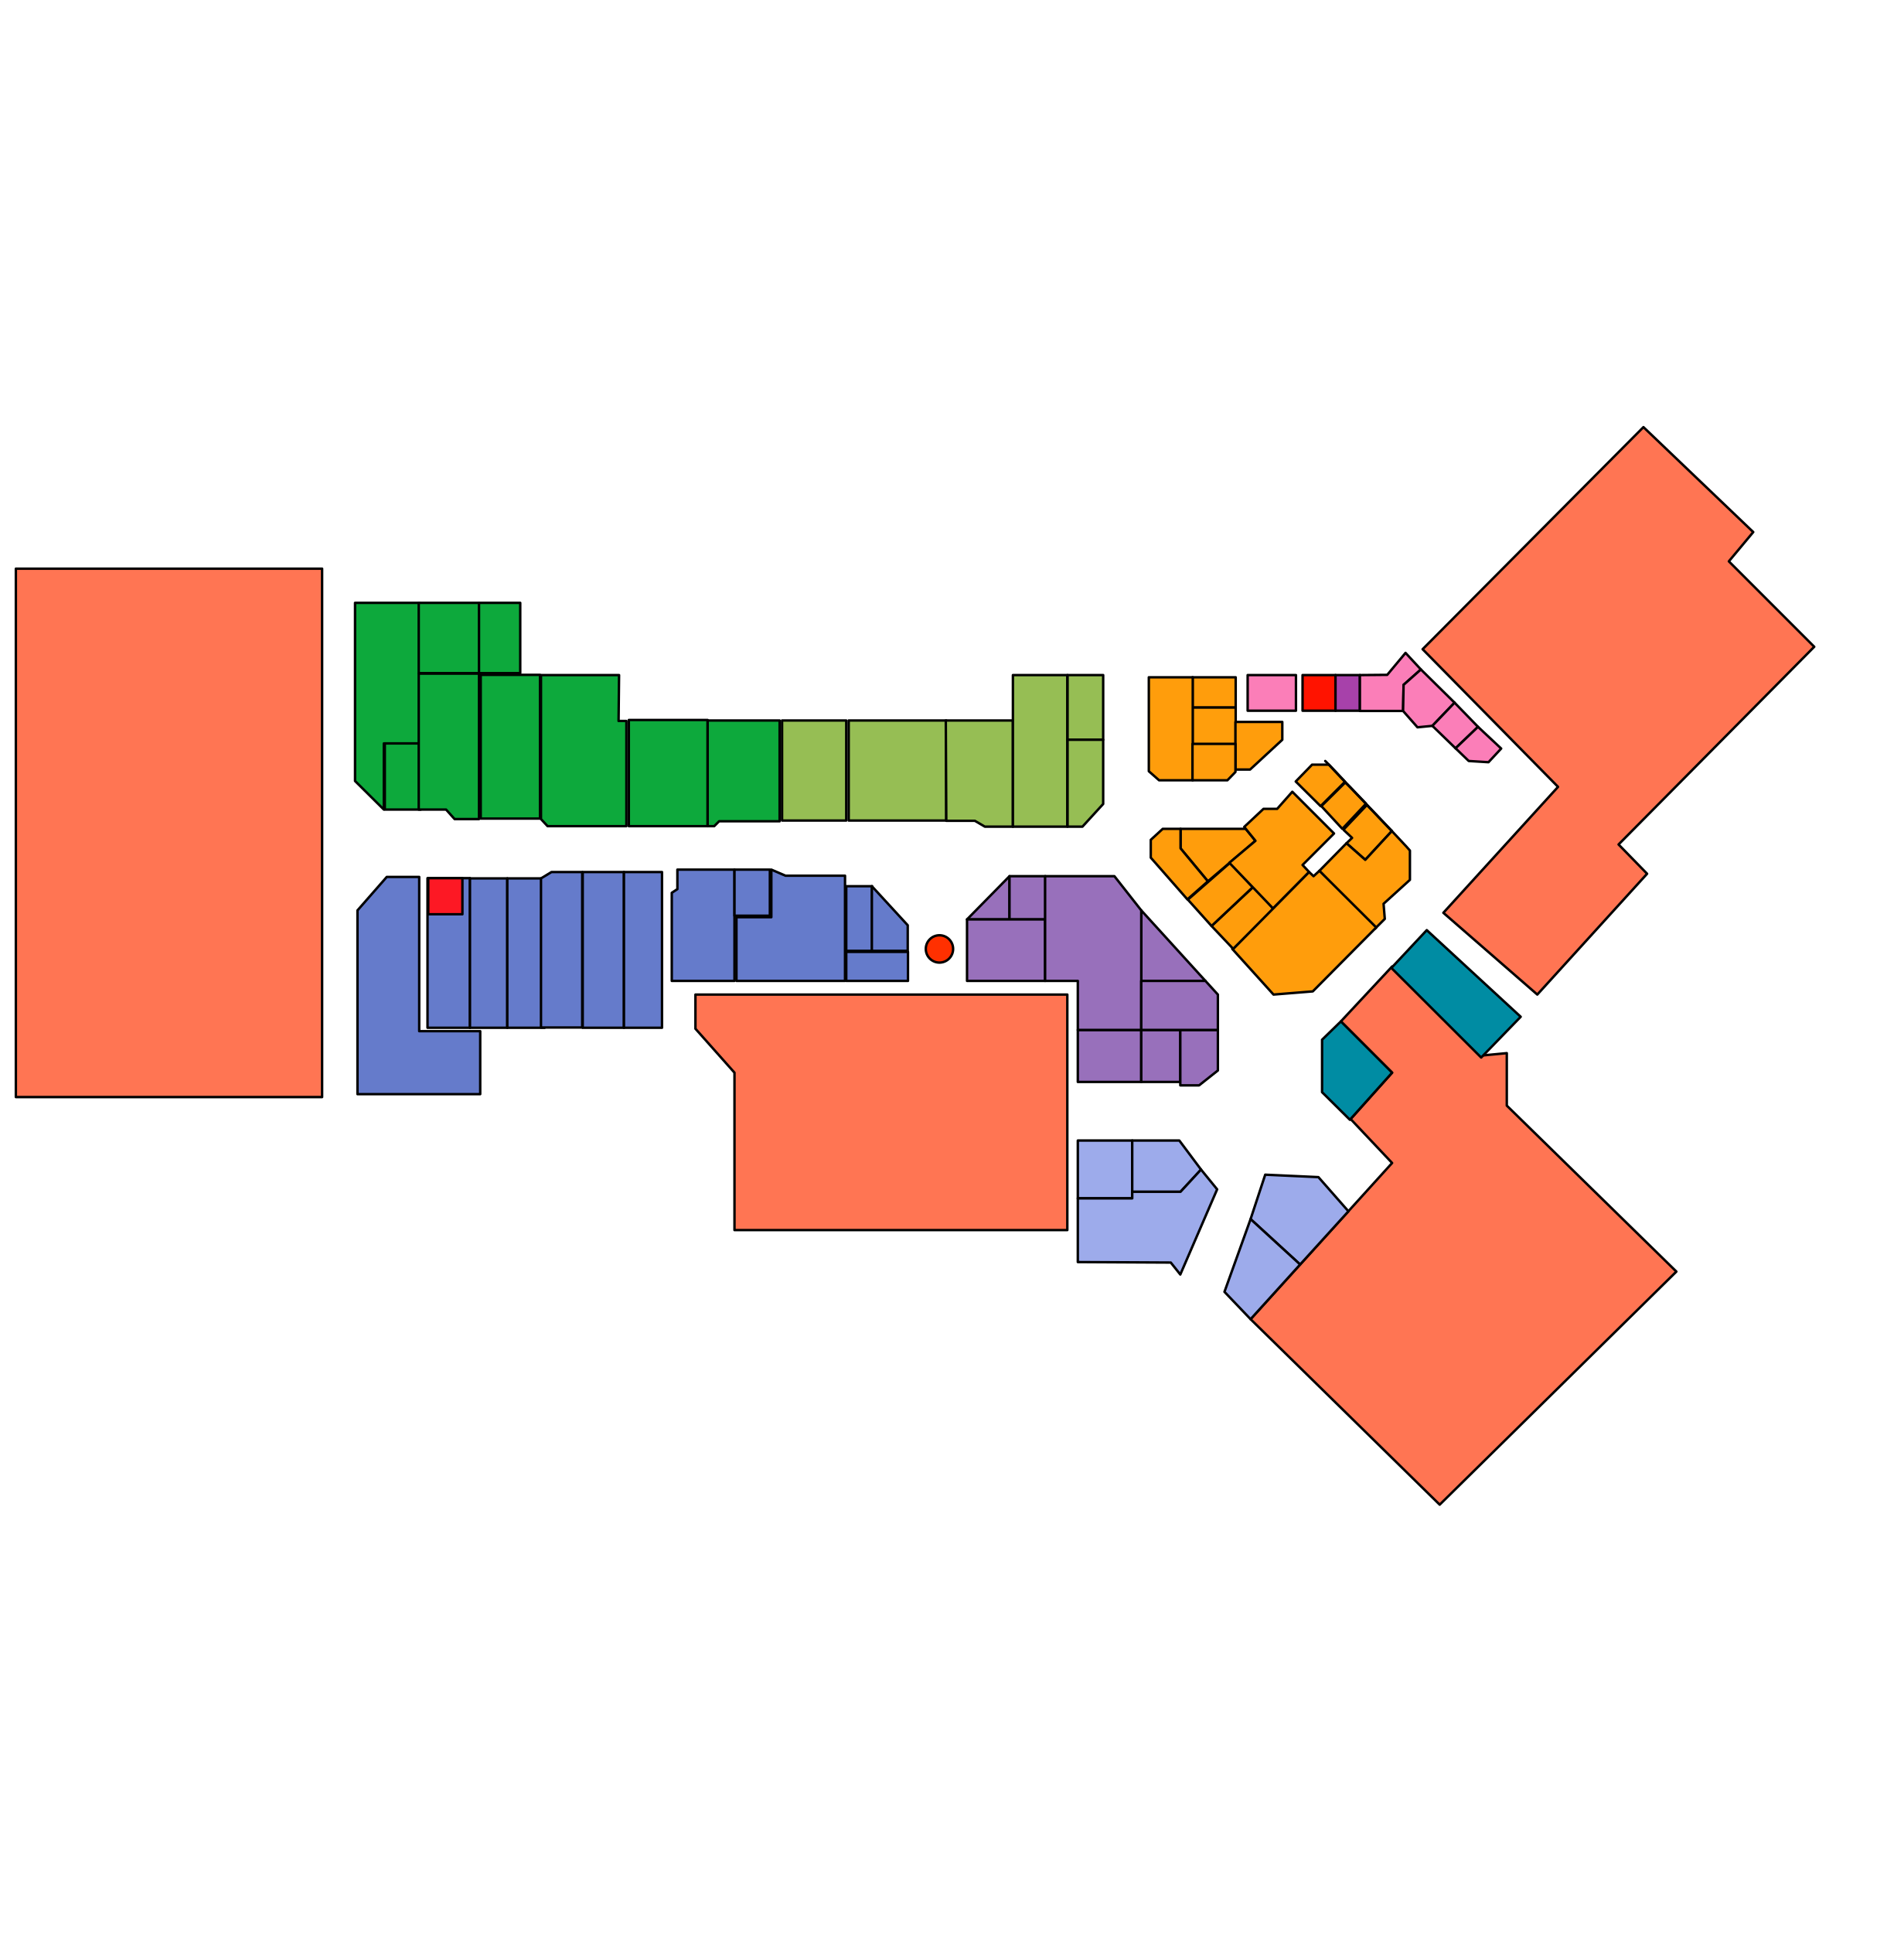
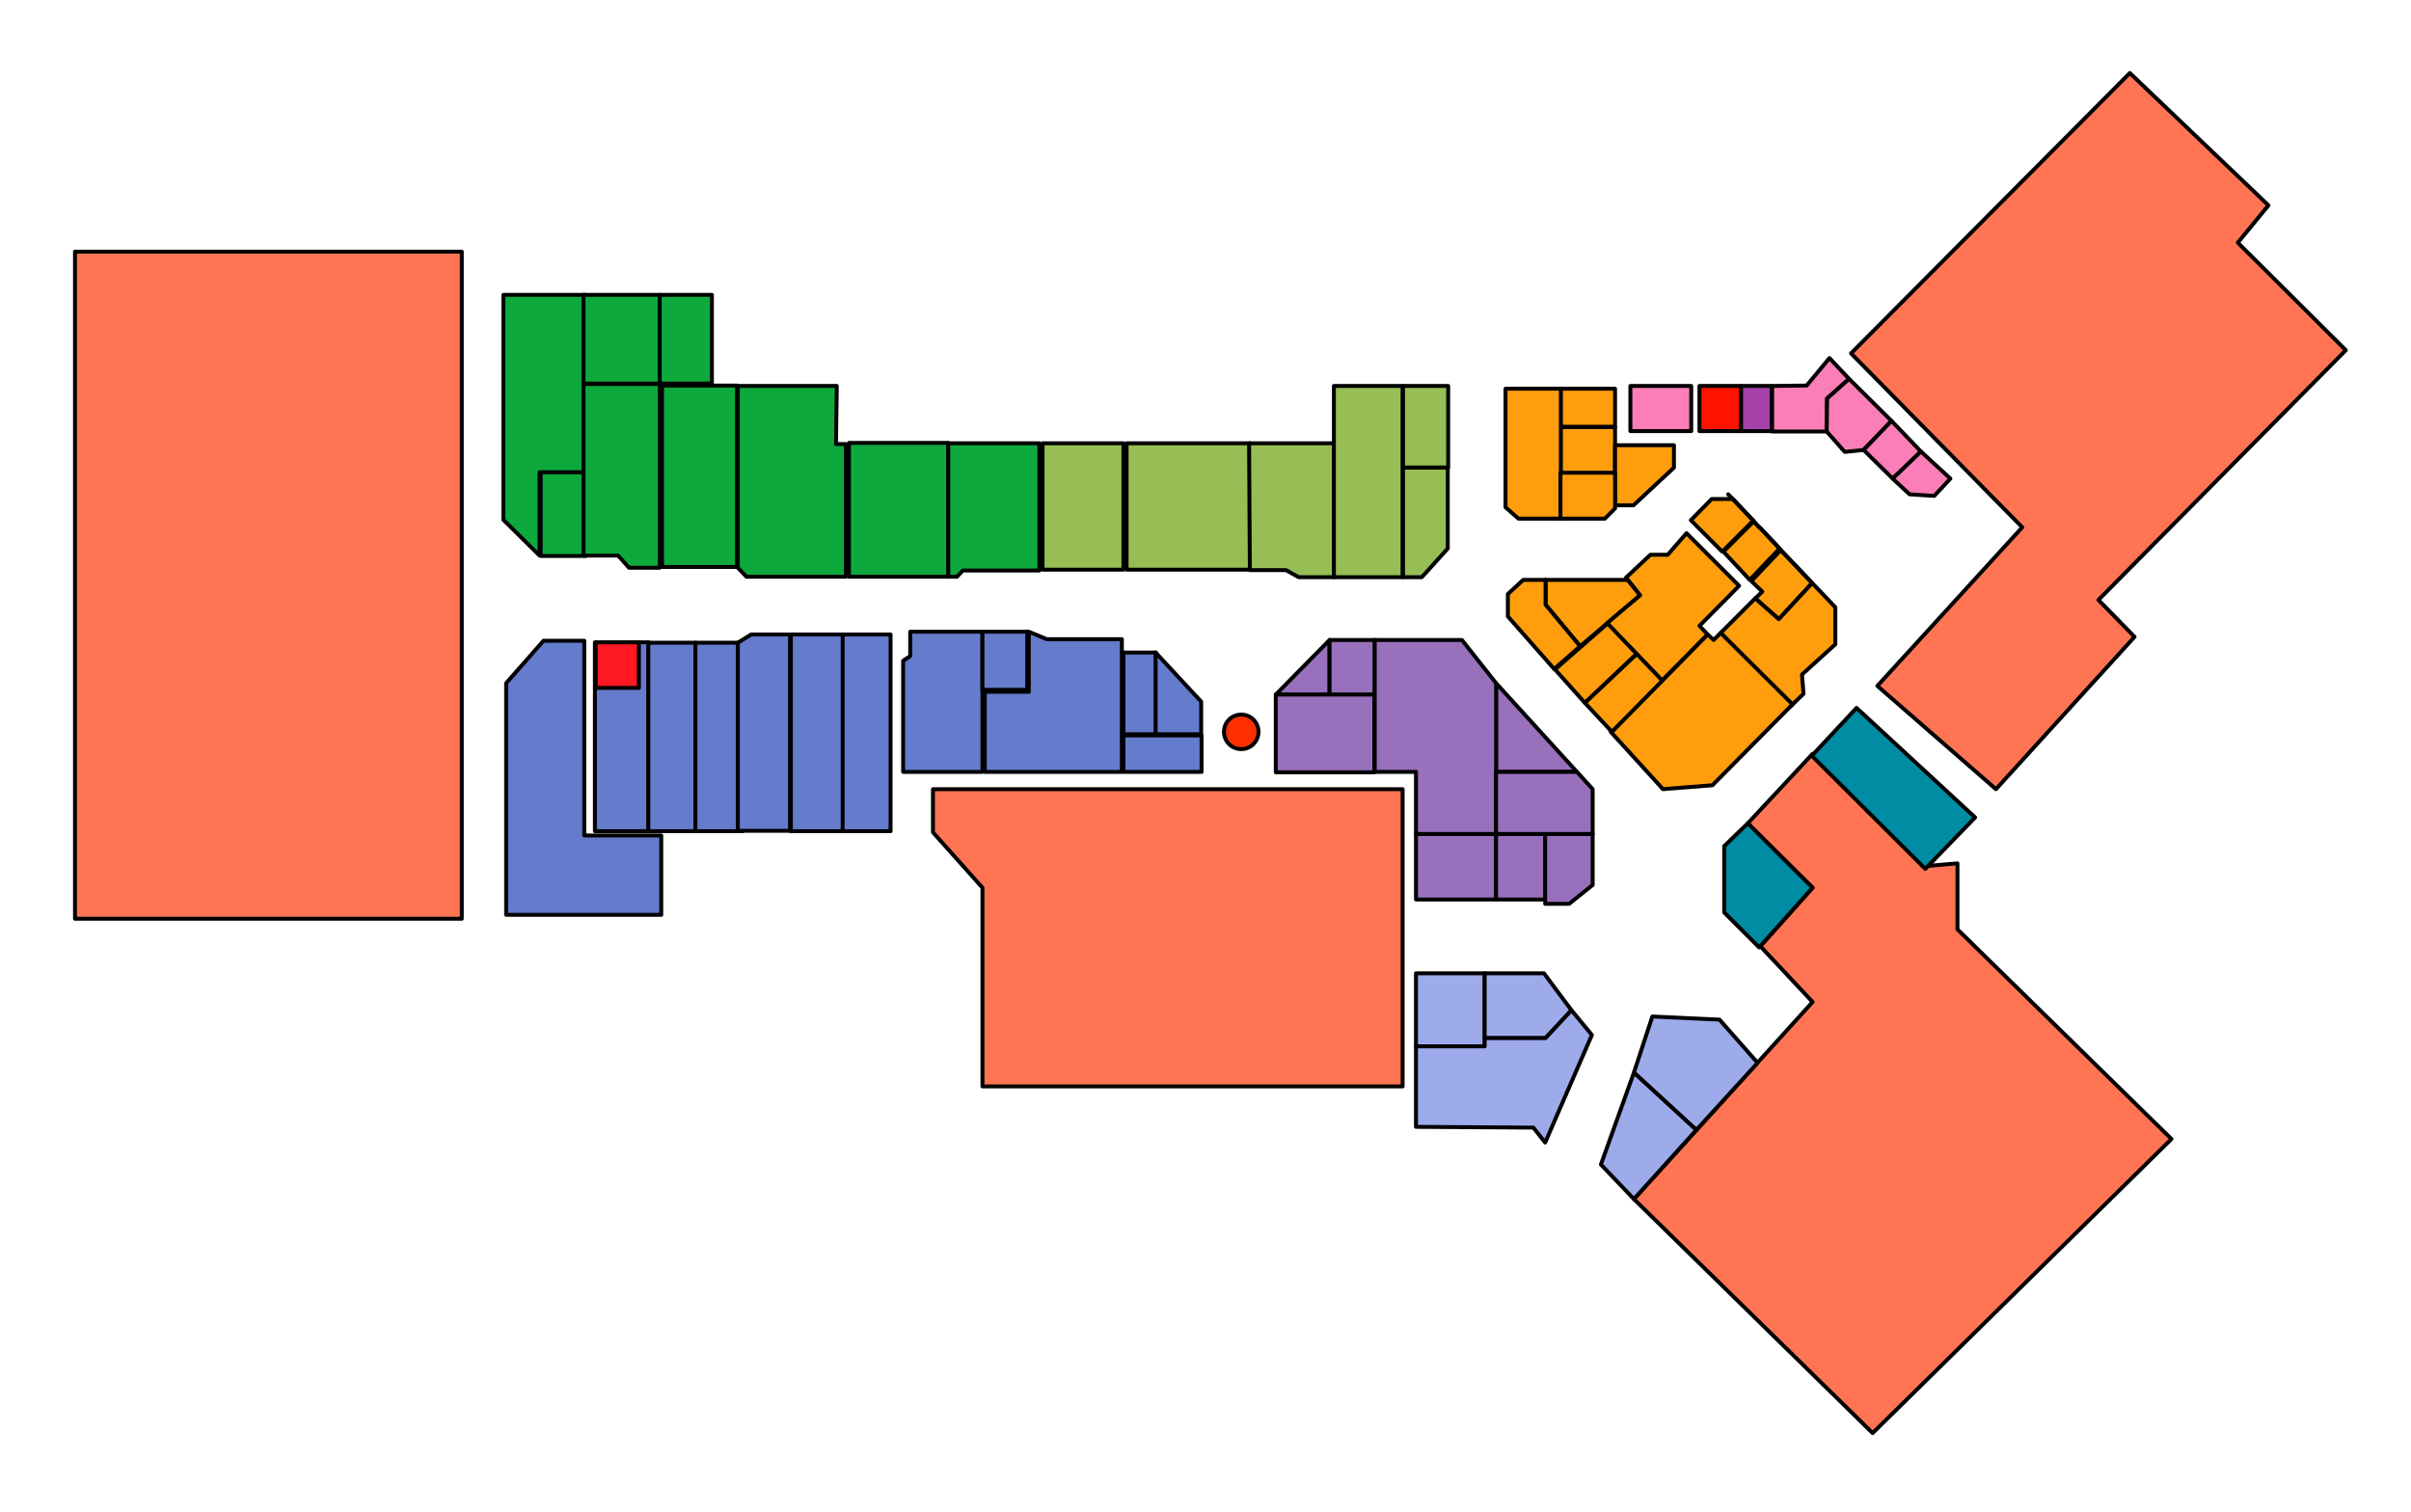
- <svg xmlns="http://www.w3.org/2000/svg" version="1.1" x="0px" y="0px" viewBox="0 0 780 792" enable-background="new 0 0 780 792" xml:space="preserve">
-   <g id="Layer_1">
-     <rect x="257.7" y="295" fill="#0DA93C" stroke="#000000" stroke-linecap="round" stroke-linejoin="round" stroke-miterlimit="10" width="32.3" height="43.5" />
-     <rect x="320.5" y="295.2" fill="#96BE54" stroke="#000000" stroke-linecap="round" stroke-linejoin="round" stroke-miterlimit="10" width="26.3" height="41" />
-     <rect x="347.8" y="295.2" fill="#96BE54" stroke="#000000" stroke-linecap="round" stroke-linejoin="round" stroke-miterlimit="10" width="40" height="41" />
-     <polygon fill="#96BE54" stroke="#000000" stroke-linecap="round" stroke-linejoin="round" stroke-miterlimit="10" points="   415.1,338.7 403.6,338.7 399.5,336.3 387.8,336.3 387.6,295.2 415.1,295.2  " />
-     <rect x="415.1" y="276.6" fill="#96BE54" stroke="#000000" stroke-linecap="round" stroke-linejoin="round" stroke-miterlimit="10" width="22.3" height="62.1" />
-     <rect x="437.5" y="276.6" fill="#96BE54" stroke="#000000" stroke-linecap="round" stroke-linejoin="round" stroke-miterlimit="10" width="14.6" height="26.5" />
-     <polygon fill="#96BE54" stroke="#000000" stroke-linecap="round" stroke-linejoin="round" stroke-miterlimit="10" points="   443.6,338.7 437.5,338.7 437.5,303.1 452.1,303.1 452.1,329.4  " />
-     <polygon fill="#FF7553" stroke="#000000" stroke-linecap="round" stroke-linejoin="round" stroke-miterlimit="10" points="   638.5,322.4 591.5,374 630,407.5 675,358 663.3,346 743.5,265 708.5,230 718.5,218 673.5,175 583,266  " />
-     <polygon fill="#FF7553" stroke="#000000" stroke-linecap="round" stroke-linejoin="round" stroke-miterlimit="10" points="   512.5,540.5 570.5,476.5 553.5,458.5 570.5,439.5 549.5,418.5 570.5,396 607,432.5 617.5,431.5 617.5,453 687,521 590,616.5  " />
-     <polygon fill="#FF7553" stroke="#000000" stroke-linecap="round" stroke-linejoin="round" stroke-miterlimit="10" points="   285,407.5 285,421.5 301,439.5 301,504 437.4,504 437.4,407.5  " />
-     <polygon fill="#0DA93C" stroke="#000000" stroke-linecap="round" stroke-linejoin="round" stroke-miterlimit="10" points="   319.5,336.5 294.7,336.5 292.7,338.5 290,338.5 290,295.2 319.5,295.2  " />
-     <polyline fill="#9DABEB" stroke="#000000" stroke-linecap="round" stroke-linejoin="round" stroke-miterlimit="10" points="   512.5,499.5 518.5,481.3 540.3,482.3 552.6,496.3 532.8,518.1 512.5,499.5  " />
-     <path fill="#196B36" stroke="#000000" stroke-linecap="round" stroke-linejoin="round" stroke-miterlimit="10" d="M552.6,496.3" />
-     <polygon fill="#008CA3" stroke="#000000" stroke-linecap="round" stroke-linejoin="round" stroke-miterlimit="10" points="   607,433.3 623.2,416.6 584.7,381.1 570.2,396.6  " />
-     <polygon fill="#008CA3" stroke="#000000" stroke-linecap="round" stroke-linejoin="round" stroke-miterlimit="10" points="   541.8,426 541.8,447.5 553.2,458.8 570.5,439.5 549.5,418.5  " />
-     <polygon fill="#657BCB" stroke="#000000" stroke-linecap="round" stroke-linejoin="round" stroke-miterlimit="10" points="   275.3,365.8 277.6,364.3 277.6,356.3 301,356.3 301,401.9 275.3,401.9  " />
-     <rect x="301" y="356.3" fill="#657BCB" stroke="#000000" stroke-linecap="round" stroke-linejoin="round" stroke-miterlimit="10" width="14.5" height="18.9" />
-     <polygon fill="#657BCB" stroke="#000000" stroke-linecap="round" stroke-linejoin="round" stroke-miterlimit="10" points="   316.1,356.3 316.1,375.8 301.8,375.8 301.8,401.9 346.3,401.9 346.3,358.8 321.9,358.8  " />
-     <rect x="175.2" y="359.8" fill="#657BCB" stroke="#000000" stroke-linecap="round" stroke-linejoin="round" stroke-miterlimit="10" width="17.4" height="61.3" />
-     <polygon fill="#9870BB" stroke="#000000" stroke-linecap="round" stroke-linejoin="round" stroke-miterlimit="10" points="   467.7,373 467.7,401.9 494,401.9  " />
-     <polygon fill="#9870BB" stroke="#000000" stroke-linecap="round" stroke-linejoin="round" stroke-miterlimit="10" points="   413.7,359 396.3,376.7 413.7,376.7  " />
-     <rect x="413.7" y="359" fill="#9870BB" stroke="#000000" stroke-linecap="round" stroke-linejoin="round" stroke-miterlimit="10" width="14.7" height="17.7" />
-     <rect x="396.3" y="376.7" fill="#9870BB" stroke="#000000" stroke-linecap="round" stroke-linejoin="round" stroke-miterlimit="10" width="32" height="25.2" />
-     <rect x="441.7" y="422" fill="#9870BB" stroke="#000000" stroke-linecap="round" stroke-linejoin="round" stroke-miterlimit="10" width="26" height="21.3" />
-     <rect x="467.7" y="422" fill="#9870BB" stroke="#000000" stroke-linecap="round" stroke-linejoin="round" stroke-miterlimit="10" width="16" height="21.3" />
-     <polygon fill="#9870BB" stroke="#000000" stroke-linecap="round" stroke-linejoin="round" stroke-miterlimit="10" points="   491.4,444.7 483.7,444.7 483.7,422 499.1,422 499.1,438.6  " />
-     <polygon fill="#9870BB" stroke="#000000" stroke-linecap="round" stroke-linejoin="round" stroke-miterlimit="10" points="   428.3,359 456.7,359 467.7,373 467.7,422 441.7,422 441.7,401.9 428.3,401.9  " />
-     <polygon fill="#FF9D0C" stroke="#000000" stroke-linecap="round" stroke-linejoin="round" stroke-miterlimit="10" points="   496.5,379.4 513.9,363.1 521.9,372.4 505.4,388.8  " />
-     <polygon fill="#FF9D0C" stroke="#000000" stroke-linecap="round" stroke-linejoin="round" stroke-miterlimit="10" points="   483.8,339.6 483.8,347.6 495,361.1 514.5,344.5 510.5,339.6  " />
-     <polygon fill="#FF9D0C" stroke="#000000" stroke-linecap="round" stroke-linejoin="round" stroke-miterlimit="10" points="   486.8,368.6 504.1,353.5 513.4,363.5 496.5,379.4  " />
-     <polygon fill="#FF9D0C" stroke="#000000" stroke-linecap="round" stroke-linejoin="round" stroke-miterlimit="10" points="   483.8,339.6 476.5,339.6 471.6,344.1 471.6,351.4 486.6,368.5 495,361.1 483.8,347.6  " />
-     <polygon fill="#FF9D0C" stroke="#000000" stroke-linecap="round" stroke-linejoin="round" stroke-miterlimit="10" points="   509.9,338.8 517.8,331.4 523.4,331.4 529.6,324.4 546.7,341.5 533.8,354.4 536.5,357.3 521.7,372.2 503.8,353.5 514.5,344.5  " />
-     <rect x="346.8" y="390" fill="#657BCB" stroke="#000000" stroke-linecap="round" stroke-linejoin="round" stroke-miterlimit="10" width="25.3" height="11.9" />
-     <rect x="346.8" y="363.1" fill="#657BCB" stroke="#000000" stroke-linecap="round" stroke-linejoin="round" stroke-miterlimit="10" width="10.6" height="26.5" />
-     <polygon fill="#657BCB" stroke="#000000" stroke-linecap="round" stroke-linejoin="round" stroke-miterlimit="10" points="   372,389.6 357.3,389.6 357.3,363.1 372,379.1  " />
-     <polygon fill="#9870BB" stroke="#000000" stroke-linecap="round" stroke-linejoin="round" stroke-miterlimit="10" points="   467.7,401.9 467.7,422 499.1,422 499.1,407.5 494,401.9  " />
-     <rect x="441.7" y="467.3" fill="#9DABEB" stroke="#000000" stroke-linecap="round" stroke-linejoin="round" stroke-miterlimit="10" width="22.3" height="23.7" />
-     <polygon fill="#9DABEB" stroke="#000000" stroke-linecap="round" stroke-linejoin="round" stroke-miterlimit="10" points="   464,467.3 483.3,467.3 492.2,479.2 483.8,488.3 464,488.3  " />
-     <polygon fill="#9DABEB" stroke="#000000" stroke-linecap="round" stroke-linejoin="round" stroke-miterlimit="10" points="   441.7,491 464,491 464,488.3 483.8,488.3 492.2,479.2 498.8,487.3 483.7,522.2 479.8,517.3 441.7,517.1  " />
-     <rect x="488.7" y="277.5" fill="#FF9D0C" stroke="#000000" stroke-linecap="round" stroke-linejoin="round" stroke-miterlimit="10" width="17.7" height="12.4" />
-     <rect x="488.7" y="289.9" fill="#FF9E0C" stroke="#000000" stroke-linecap="round" stroke-linejoin="round" stroke-miterlimit="10" width="17.7" height="15" />
-     <polygon fill="#FF9D0C" stroke="#000000" stroke-linecap="round" stroke-linejoin="round" stroke-miterlimit="10" points="   488.8,319.7 475,319.7 470.8,316 470.8,277.5 488.8,277.5  " />
-     <polygon fill="#FF9D0C" stroke="#000000" stroke-linecap="round" stroke-linejoin="round" stroke-miterlimit="10" points="   506.3,295.8 525.5,295.8 525.5,303.1 512.3,315.3 506.3,315.3  " />
-     <polygon fill="#FF9D0C" stroke="#000000" stroke-linecap="round" stroke-linejoin="round" stroke-miterlimit="10" points="   488.7,304.8 506.3,304.8 506.3,316.3 503,319.7 488.7,319.7  " />
-     <polygon fill="#FF9D0C" stroke="#000000" stroke-linecap="round" stroke-linejoin="round" stroke-miterlimit="10" points="   551.2,320.3 541.2,330.3 531,320.2 537.7,313.3 544.6,313.3  " />
-     <polygon fill="#FF9D0C" stroke="#000000" stroke-linecap="round" stroke-linejoin="round" stroke-miterlimit="10" points="   559.8,329.3 550.1,339.6 541.5,330.3 551.3,320.6 553.2,322.4 553.3,322.5  " />
-     <polygon fill="#FF9E0C" stroke="#000000" stroke-linecap="round" stroke-linejoin="round" stroke-miterlimit="10" points="   570.4,340.5 560.2,329.8 550.7,339.8 550.7,340.1 554.1,343.3 551.8,345.5 559.5,352.3 570.4,340.5  " />
-     <polygon fill="#FF9D0C" stroke="#000000" stroke-linecap="round" stroke-linejoin="round" stroke-miterlimit="10" points="   570.4,340.5 570.4,340.5 559.5,352.3 551.8,345.5 540.7,356.8 563.5,380.5 567.5,376.5 567,370.3 577.8,360.5 577.8,348.5    576.3,346.8  " />
-     <rect x="511.3" y="276.6" fill="#FB7EB8" stroke="#000000" stroke-linecap="round" stroke-linejoin="round" stroke-miterlimit="10" width="19.8" height="14.6" />
-     <rect x="533.8" y="276.6" fill="#FF1300" stroke="#000000" stroke-linecap="round" stroke-linejoin="round" stroke-miterlimit="10" width="13.5" height="14.6" />
-     <rect x="547.3" y="276.6" fill="#A741AA" stroke="#000000" stroke-linecap="round" stroke-linejoin="round" stroke-miterlimit="10" width="10" height="14.6" />
-     <polygon fill="#FB7EB8" stroke="#000000" stroke-linecap="round" stroke-linejoin="round" stroke-miterlimit="10" points="   557.3,276.6 568.5,276.5 576,267.5 582.3,274.3 575.2,280.6 575,291.3 557.3,291.3  " />
-     <polygon fill="#FB7EB8" stroke="#000000" stroke-linecap="round" stroke-linejoin="round" stroke-miterlimit="10" points="   575,291.3 575.2,280.6 582.3,274.3 596.1,287.9 587,297.4 580.9,298  " />
-     <polygon fill="#FB7EB8" stroke="#000000" stroke-linecap="round" stroke-linejoin="round" stroke-miterlimit="10" points="   596.5,306.6 605.7,297.8 596.1,287.9 587,297.4  " />
-     <polygon fill="#FB7EB8" stroke="#000000" stroke-linecap="round" stroke-linejoin="round" stroke-miterlimit="10" points="   601.9,311.8 610,312.3 615.2,306.7 605.7,297.8 596.5,306.6  " />
-     <polyline fill="#FF9D0C" stroke="#000000" stroke-linecap="round" stroke-linejoin="round" stroke-miterlimit="10" points="   505.4,388.8 536.5,357.3 538.3,359 540.7,356.8 564,380 538,406.2 521.9,407.5 505,388.8  " />
-     <polyline fill="none" stroke="#000000" stroke-linecap="round" stroke-linejoin="round" stroke-miterlimit="10" points="   570.4,340.5 570.4,340.5 560.2,329.8 559.8,329.3 553.3,322.5 553.2,322.4 551.2,320.3 544.6,313.3 543.1,311.8  " />
-     <circle fill="#FF3000" stroke="#000000" stroke-linecap="round" stroke-linejoin="round" stroke-miterlimit="10" cx="385" cy="388.8" r="5.6" />
-   </g>
-   <g id="Layer_2">
-     <rect x="6.5" y="233" fill="#FF7553" stroke="#000000" stroke-linecap="round" stroke-linejoin="round" stroke-miterlimit="10" width="125.5" height="216.5" />
-     <polygon fill="#657BCB" stroke="#000000" stroke-linecap="round" stroke-linejoin="round" stroke-miterlimit="10" points="   146.5,373 158.5,359.3 171.8,359.3 171.8,422.5 196.8,422.5 196.8,448.3 146.5,448.3  " />
-     <rect x="175.5" y="359.8" fill="#FD1824" stroke="#000000" stroke-linecap="round" stroke-linejoin="round" stroke-miterlimit="10" width="14" height="14.8" />
-     <rect x="192.6" y="359.9" fill="#657BCB" stroke="#000000" stroke-linecap="round" stroke-linejoin="round" stroke-miterlimit="10" width="15.3" height="61.2" />
-     <rect x="207.9" y="359.9" fill="#657BCB" stroke="#000000" stroke-linecap="round" stroke-linejoin="round" stroke-miterlimit="10" width="15.3" height="61.2" />
-     <rect x="238.8" y="357.3" fill="#657BCB" stroke="#000000" stroke-linecap="round" stroke-linejoin="round" stroke-miterlimit="10" width="16.9" height="63.8" />
-     <polygon fill="#657BCB" stroke="#000000" stroke-linecap="round" stroke-linejoin="round" stroke-miterlimit="10" points="   238.6,421 221.7,421 221.7,359.9 226,357.3 238.6,357.3  " />
-     <rect x="255.7" y="357.3" fill="#657BCB" stroke="#000000" stroke-linecap="round" stroke-linejoin="round" stroke-miterlimit="10" width="15.6" height="63.8" />
-     <polygon fill="#0DA93C" stroke="#000000" stroke-linecap="round" stroke-linejoin="round" stroke-miterlimit="10" points="   145.5,247 172,247 172,304.6 157.3,304.6 157.3,331.7 145.5,320  " />
-     <rect x="171.6" y="247" fill="#0DA93C" stroke="#000000" stroke-linecap="round" stroke-linejoin="round" stroke-miterlimit="10" width="24.7" height="28.8" />
-     <rect x="157.7" y="304.6" fill="#0DA93C" stroke="#000000" stroke-linecap="round" stroke-linejoin="round" stroke-miterlimit="10" width="14.7" height="27.1" />
-     <rect x="196.3" y="247" fill="#0DA93C" stroke="#000000" stroke-linecap="round" stroke-linejoin="round" stroke-miterlimit="10" width="16.9" height="28.8" />
-     <polygon fill="#0DA93C" stroke="#000000" stroke-linecap="round" stroke-linejoin="round" stroke-miterlimit="10" points="   196.3,335.6 186.3,335.6 182.8,331.7 171.6,331.7 171.6,276 196.3,276  " />
-     <rect x="197" y="276.5" fill="#0DA93C" stroke="#000000" stroke-linecap="round" stroke-linejoin="round" stroke-miterlimit="10" width="24.3" height="58.9" />
-     <polygon fill="#0DA93C" stroke="#000000" stroke-linecap="round" stroke-linejoin="round" stroke-miterlimit="10" points="   256.7,338.5 224.4,338.5 221.7,335.6 221.7,276.6 240,276.6 253.7,276.6 253.5,295.4 256.7,295.4  " />
-     <polygon fill="#9DABEB" stroke="#000000" stroke-linecap="round" stroke-linejoin="round" stroke-miterlimit="10" points="   501.8,529.3 512.5,499.5 532.8,518.1 512.5,540.5  " />
+ <svg xmlns="http://www.w3.org/2000/svg" version="1.1" id="Layer_1" x="0px" y="0px" viewBox="-14 204 614 385" enable-background="new -14 204 614 385" xml:space="preserve">
+   <g id="Layer">
+     <rect x="202.2" y="316.8" fill="#0DA93C" stroke="#000000" stroke-linecap="round" stroke-linejoin="round" stroke-miterlimit="10" width="25.3" height="34.1" />
+     <rect x="251.5" y="316.9" fill="#96BE54" stroke="#000000" stroke-linecap="round" stroke-linejoin="round" stroke-miterlimit="10" width="20.6" height="32.2" />
+     <rect x="272.9" y="316.9" fill="#96BE54" stroke="#000000" stroke-linecap="round" stroke-linejoin="round" stroke-miterlimit="10" width="31.4" height="32.2" />
+     <polygon fill="#96BE54" stroke="#000000" stroke-linecap="round" stroke-linejoin="round" stroke-miterlimit="10" points="   325.7,351 316.7,351 313.5,349.2 304.3,349.2 304.1,316.9 325.7,316.9  " />
+     <rect x="325.7" y="302.3" fill="#96BE54" stroke="#000000" stroke-linecap="round" stroke-linejoin="round" stroke-miterlimit="10" width="17.5" height="48.7" />
+     <rect x="343.3" y="302.3" fill="#96BE54" stroke="#000000" stroke-linecap="round" stroke-linejoin="round" stroke-miterlimit="10" width="11.5" height="20.8" />
+     <polygon fill="#96BE54" stroke="#000000" stroke-linecap="round" stroke-linejoin="round" stroke-miterlimit="10" points="   348.1,351 343.3,351 343.3,323.1 354.7,323.1 354.7,343.7  " />
+     <polygon fill="#FF7553" stroke="#000000" stroke-linecap="round" stroke-linejoin="round" stroke-miterlimit="10" points="   501,338.3 464.1,378.7 494.3,405 529.6,366.2 520.4,356.8 583.4,293.2 555.9,265.8 563.7,256.3 528.4,222.6 457.4,294  " />
+     <polygon fill="#FF7553" stroke="#000000" stroke-linecap="round" stroke-linejoin="round" stroke-miterlimit="10" points="   402.1,509.4 447.6,459.2 434.3,445 447.6,430.1 431.1,413.7 447.6,396 476.3,424.6 484.5,423.9 484.5,440.7 539,494.1 462.9,569     " />
+     <polygon fill="#FF7553" stroke="#000000" stroke-linecap="round" stroke-linejoin="round" stroke-miterlimit="10" points="   223.6,405 223.6,416 236.2,430.1 236.2,480.7 343.2,480.7 343.2,405  " />
+     <polygon fill="#0DA93C" stroke="#000000" stroke-linecap="round" stroke-linejoin="round" stroke-miterlimit="10" points="   250.7,349.3 231.2,349.3 229.7,350.9 227.5,350.9 227.5,316.9 250.7,316.9  " />
+     <polyline fill="#9DABEB" stroke="#000000" stroke-linecap="round" stroke-linejoin="round" stroke-miterlimit="10" points="   402.1,477.2 406.8,462.9 423.9,463.7 433.6,474.7 418,491.8 402.1,477.2  " />
+     <path fill="#196B36" stroke="#000000" stroke-linecap="round" stroke-linejoin="round" stroke-miterlimit="10" d="M433.6,474.7" />
+     <polygon fill="#008CA3" stroke="#000000" stroke-linecap="round" stroke-linejoin="round" stroke-miterlimit="10" points="   476.3,425.3 489,412.2 458.8,384.3 447.4,396.5  " />
+     <polygon fill="#008CA3" stroke="#000000" stroke-linecap="round" stroke-linejoin="round" stroke-miterlimit="10" points="   425.1,419.5 425.1,436.4 434,445.3 447.6,430.1 431.1,413.7  " />
+     <polygon fill="#657BCB" stroke="#000000" stroke-linecap="round" stroke-linejoin="round" stroke-miterlimit="10" points="   216,372.3 217.8,371.1 217.8,364.9 236.2,364.9 236.2,400.6 216,400.6  " />
+     <rect x="236.2" y="364.9" fill="#657BCB" stroke="#000000" stroke-linecap="round" stroke-linejoin="round" stroke-miterlimit="10" width="11.4" height="14.8" />
+     <polygon fill="#657BCB" stroke="#000000" stroke-linecap="round" stroke-linejoin="round" stroke-miterlimit="10" points="   248,364.9 248,380.2 236.8,380.2 236.8,400.6 271.7,400.6 271.7,366.8 252.6,366.8  " />
+     <rect x="137.5" y="367.6" fill="#657BCB" stroke="#000000" stroke-linecap="round" stroke-linejoin="round" stroke-miterlimit="10" width="13.7" height="48.1" />
+     <polygon fill="#9870BB" stroke="#000000" stroke-linecap="round" stroke-linejoin="round" stroke-miterlimit="10" points="367,378    367,400.6 387.6,400.6  " />
+     <polygon fill="#9870BB" stroke="#000000" stroke-linecap="round" stroke-linejoin="round" stroke-miterlimit="10" points="   324.6,367 310.9,380.9 324.6,380.9  " />
+     <rect x="324.6" y="367" fill="#9870BB" stroke="#000000" stroke-linecap="round" stroke-linejoin="round" stroke-miterlimit="10" width="11.5" height="13.9" />
+     <rect x="310.9" y="380.9" fill="#9870BB" stroke="#000000" stroke-linecap="round" stroke-linejoin="round" stroke-miterlimit="10" width="25.1" height="19.8" />
+     <rect x="346.6" y="416.4" fill="#9870BB" stroke="#000000" stroke-linecap="round" stroke-linejoin="round" stroke-miterlimit="10" width="20.4" height="16.7" />
+     <rect x="367" y="416.4" fill="#9870BB" stroke="#000000" stroke-linecap="round" stroke-linejoin="round" stroke-miterlimit="10" width="12.6" height="16.7" />
+     <polygon fill="#9870BB" stroke="#000000" stroke-linecap="round" stroke-linejoin="round" stroke-miterlimit="10" points="   385.6,434.2 379.5,434.2 379.5,416.4 391.6,416.4 391.6,429.4  " />
+     <polygon fill="#9870BB" stroke="#000000" stroke-linecap="round" stroke-linejoin="round" stroke-miterlimit="10" points="   336.1,367 358.3,367 367,378 367,416.4 346.6,416.4 346.6,400.6 336.1,400.6  " />
+     <polygon fill="#FF9D0C" stroke="#000000" stroke-linecap="round" stroke-linejoin="round" stroke-miterlimit="10" points="   389.6,383 403.2,370.2 409.5,377.5 396.5,390.4  " />
+     <polygon fill="#FF9D0C" stroke="#000000" stroke-linecap="round" stroke-linejoin="round" stroke-miterlimit="10" points="   379.6,351.7 379.6,358 388.4,368.6 403.7,355.6 400.5,351.7  " />
+     <polygon fill="#FF9D0C" stroke="#000000" stroke-linecap="round" stroke-linejoin="round" stroke-miterlimit="10" points="   382,374.5 395.5,362.7 402.8,370.5 389.6,383  " />
+     <polygon fill="#FF9D0C" stroke="#000000" stroke-linecap="round" stroke-linejoin="round" stroke-miterlimit="10" points="   379.6,351.7 373.9,351.7 370,355.3 370,361 381.8,374.4 388.4,368.6 379.6,358  " />
+     <polygon fill="#FF9D0C" stroke="#000000" stroke-linecap="round" stroke-linejoin="round" stroke-miterlimit="10" points="   400.1,351.1 406.3,345.3 410.7,345.3 415.5,339.8 428.9,353.2 418.8,363.4 420.9,365.6 409.3,377.3 395.3,362.7 403.7,355.6  " />
+     <rect x="272.1" y="391.3" fill="#657BCB" stroke="#000000" stroke-linecap="round" stroke-linejoin="round" stroke-miterlimit="10" width="19.9" height="9.3" />
+     <rect x="272.1" y="370.2" fill="#657BCB" stroke="#000000" stroke-linecap="round" stroke-linejoin="round" stroke-miterlimit="10" width="8.3" height="20.8" />
+     <polygon fill="#657BCB" stroke="#000000" stroke-linecap="round" stroke-linejoin="round" stroke-miterlimit="10" points="   291.9,391 280.3,391 280.3,370.2 291.9,382.7  " />
+     <polygon fill="#9870BB" stroke="#000000" stroke-linecap="round" stroke-linejoin="round" stroke-miterlimit="10" points="   367,400.6 367,416.4 391.6,416.4 391.6,405 387.6,400.6  " />
+     <rect x="346.6" y="451.9" fill="#9DABEB" stroke="#000000" stroke-linecap="round" stroke-linejoin="round" stroke-miterlimit="10" width="17.5" height="18.6" />
+     <polygon fill="#9DABEB" stroke="#000000" stroke-linecap="round" stroke-linejoin="round" stroke-miterlimit="10" points="   364.1,451.9 379.2,451.9 386.2,461.3 379.6,468.4 364.1,468.4  " />
+     <polygon fill="#9DABEB" stroke="#000000" stroke-linecap="round" stroke-linejoin="round" stroke-miterlimit="10" points="   346.6,470.5 364.1,470.5 364.1,468.4 379.6,468.4 386.2,461.3 391.4,467.6 379.5,495 376.5,491.2 346.6,491  " />
+     <rect x="383.4" y="303" fill="#FF9D0C" stroke="#000000" stroke-linecap="round" stroke-linejoin="round" stroke-miterlimit="10" width="13.9" height="9.7" />
+     <rect x="383.4" y="312.8" fill="#FF9E0C" stroke="#000000" stroke-linecap="round" stroke-linejoin="round" stroke-miterlimit="10" width="13.9" height="11.8" />
+     <polygon fill="#FF9D0C" stroke="#000000" stroke-linecap="round" stroke-linejoin="round" stroke-miterlimit="10" points="   383.5,336.1 372.7,336.1 369.4,333.2 369.4,303 383.5,303  " />
+     <polygon fill="#FF9D0C" stroke="#000000" stroke-linecap="round" stroke-linejoin="round" stroke-miterlimit="10" points="   397.3,317.4 412.3,317.4 412.3,323.1 402,332.7 397.3,332.7  " />
+     <polygon fill="#FF9D0C" stroke="#000000" stroke-linecap="round" stroke-linejoin="round" stroke-miterlimit="10" points="   383.4,324.4 397.3,324.4 397.3,333.5 394.7,336.1 383.4,336.1  " />
+     <polygon fill="#FF9D0C" stroke="#000000" stroke-linecap="round" stroke-linejoin="round" stroke-miterlimit="10" points="   432.5,336.6 424.6,344.5 416.6,336.5 421.9,331.1 427.3,331.1  " />
+     <polygon fill="#FF9D0C" stroke="#000000" stroke-linecap="round" stroke-linejoin="round" stroke-miterlimit="10" points="   439.2,343.7 431.6,351.7 424.9,344.5 432.6,336.8 434,338.3 434.1,338.3  " />
+     <polygon fill="#FF9E0C" stroke="#000000" stroke-linecap="round" stroke-linejoin="round" stroke-miterlimit="10" points="   447.5,352.5 439.5,344.1 432.1,351.9 432.1,352.1 434.8,354.7 433,356.4 439,361.7  " />
+     <polygon fill="#FF9D0C" stroke="#000000" stroke-linecap="round" stroke-linejoin="round" stroke-miterlimit="10" points="   447.5,352.5 447.5,352.5 439,361.7 433,356.4 424.2,365.2 442.1,383.8 445.3,380.7 444.9,375.8 453.4,368.1 453.4,358.7    452.2,357.4  " />
+     <rect x="401.2" y="302.3" fill="#FB7EB8" stroke="#000000" stroke-linecap="round" stroke-linejoin="round" stroke-miterlimit="10" width="15.5" height="11.5" />
+     <rect x="418.8" y="302.3" fill="#FF1300" stroke="#000000" stroke-linecap="round" stroke-linejoin="round" stroke-miterlimit="10" width="10.6" height="11.5" />
+     <rect x="429.4" y="302.3" fill="#A741AA" stroke="#000000" stroke-linecap="round" stroke-linejoin="round" stroke-miterlimit="10" width="7.8" height="11.5" />
+     <polygon fill="#FB7EB8" stroke="#000000" stroke-linecap="round" stroke-linejoin="round" stroke-miterlimit="10" points="   437.3,302.3 446.1,302.2 451.9,295.2 456.9,300.5 451.3,305.5 451.2,313.9 437.3,313.9  " />
+     <polygon fill="#FB7EB8" stroke="#000000" stroke-linecap="round" stroke-linejoin="round" stroke-miterlimit="10" points="   451.2,313.9 451.3,305.5 456.9,300.5 467.7,311.2 460.6,318.6 455.8,319.1  " />
+     <polygon fill="#FB7EB8" stroke="#000000" stroke-linecap="round" stroke-linejoin="round" stroke-miterlimit="10" points="   468,325.9 475.2,319 467.7,311.2 460.6,318.6  " />
+     <polygon fill="#FB7EB8" stroke="#000000" stroke-linecap="round" stroke-linejoin="round" stroke-miterlimit="10" points="   472.3,329.9 478.6,330.3 482.7,325.9 475.2,319 468,325.9  " />
+     <polyline fill="#FF9D0C" stroke="#000000" stroke-linecap="round" stroke-linejoin="round" stroke-miterlimit="10" points="   396.5,390.4 420.9,365.6 422.4,367 424.2,365.2 442.5,383.4 422.1,404 409.5,405 396.2,390.4  " />
+     <polyline fill="none" stroke="#000000" stroke-linecap="round" stroke-linejoin="round" stroke-miterlimit="10" points="   447.5,352.5 447.5,352.5 439.5,344.1 439.2,343.7 434.1,338.3 434,338.3 432.5,336.6 427.3,331.1 426.1,329.9  " />
+     <circle fill="#FF3000" stroke="#000000" stroke-linecap="round" stroke-linejoin="round" stroke-miterlimit="10" cx="302.1" cy="390.4" r="4.4" />
+     <rect x="5.1" y="268.1" fill="#FF7553" stroke="#000000" stroke-linecap="round" stroke-linejoin="round" stroke-miterlimit="10" width="98.5" height="169.9" />
+     <polygon fill="#657BCB" stroke="#000000" stroke-linecap="round" stroke-linejoin="round" stroke-miterlimit="10" points="   114.9,378 124.4,367.2 134.8,367.2 134.8,416.8 154.4,416.8 154.4,437 114.9,437  " />
+     <rect x="137.7" y="367.6" fill="#FD1824" stroke="#000000" stroke-linecap="round" stroke-linejoin="round" stroke-miterlimit="10" width="11" height="11.6" />
+     <rect x="151.1" y="367.7" fill="#657BCB" stroke="#000000" stroke-linecap="round" stroke-linejoin="round" stroke-miterlimit="10" width="12" height="48" />
+     <rect x="163.1" y="367.7" fill="#657BCB" stroke="#000000" stroke-linecap="round" stroke-linejoin="round" stroke-miterlimit="10" width="12" height="48" />
+     <rect x="187.4" y="365.6" fill="#657BCB" stroke="#000000" stroke-linecap="round" stroke-linejoin="round" stroke-miterlimit="10" width="13.3" height="50.1" />
+     <polygon fill="#657BCB" stroke="#000000" stroke-linecap="round" stroke-linejoin="round" stroke-miterlimit="10" points="   187.2,415.6 173.9,415.6 173.9,367.7 177.3,365.6 187.2,365.6  " />
+     <rect x="200.6" y="365.6" fill="#657BCB" stroke="#000000" stroke-linecap="round" stroke-linejoin="round" stroke-miterlimit="10" width="12.2" height="50.1" />
+     <polygon fill="#0DA93C" stroke="#000000" stroke-linecap="round" stroke-linejoin="round" stroke-miterlimit="10" points="   114.2,279.1 135,279.1 135,324.3 123.4,324.3 123.4,345.5 114.2,336.4  " />
+     <rect x="134.6" y="279.1" fill="#0DA93C" stroke="#000000" stroke-linecap="round" stroke-linejoin="round" stroke-miterlimit="10" width="19.4" height="22.6" />
+     <rect x="123.7" y="324.3" fill="#0DA93C" stroke="#000000" stroke-linecap="round" stroke-linejoin="round" stroke-miterlimit="10" width="11.5" height="21.3" />
+     <rect x="154" y="279.1" fill="#0DA93C" stroke="#000000" stroke-linecap="round" stroke-linejoin="round" stroke-miterlimit="10" width="13.3" height="22.6" />
+     <polygon fill="#0DA93C" stroke="#000000" stroke-linecap="round" stroke-linejoin="round" stroke-miterlimit="10" points="   154,348.6 146.2,348.6 143.4,345.5 134.6,345.5 134.6,301.8 154,301.8  " />
+     <rect x="154.6" y="302.2" fill="#0DA93C" stroke="#000000" stroke-linecap="round" stroke-linejoin="round" stroke-miterlimit="10" width="19.1" height="46.2" />
+     <polygon fill="#0DA93C" stroke="#000000" stroke-linecap="round" stroke-linejoin="round" stroke-miterlimit="10" points="   201.4,350.9 176.1,350.9 173.9,348.6 173.9,302.3 188.3,302.3 199.1,302.3 198.9,317.1 201.4,317.1  " />
+     <polygon fill="#9DABEB" stroke="#000000" stroke-linecap="round" stroke-linejoin="round" stroke-miterlimit="10" points="   393.7,500.6 402.1,477.2 418,491.8 402.1,509.4  " />
  </g>
</svg>
